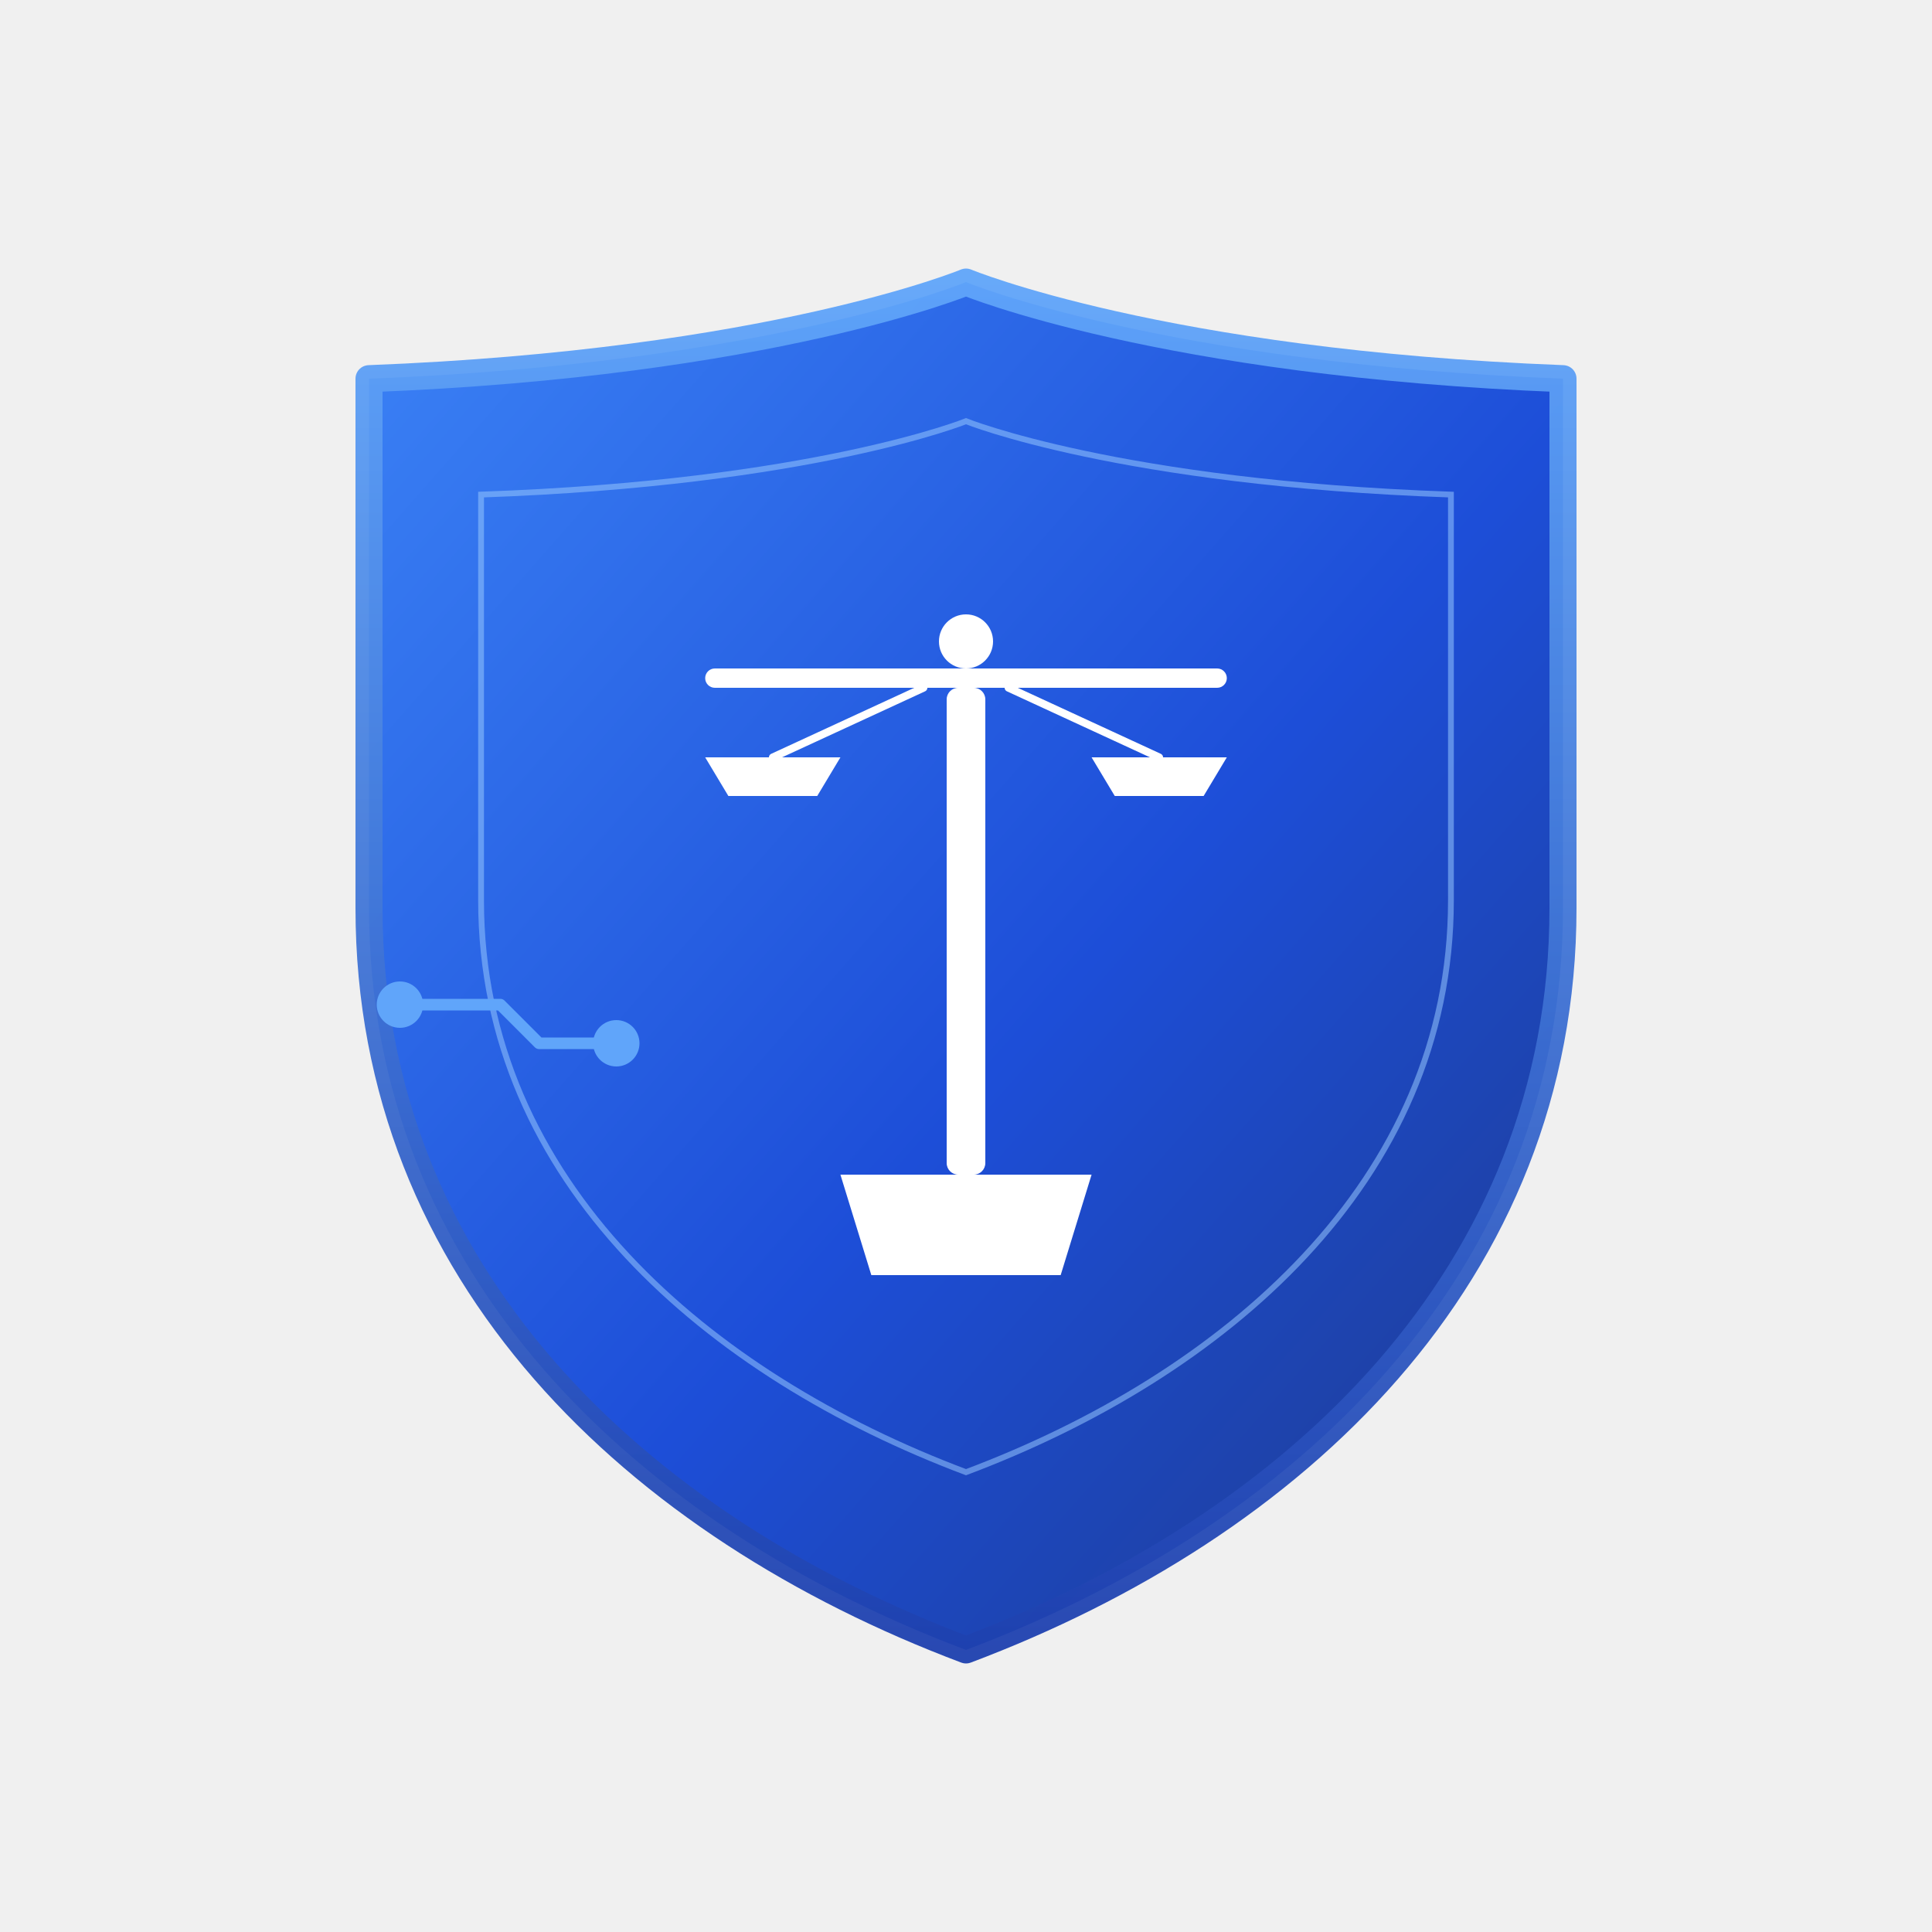
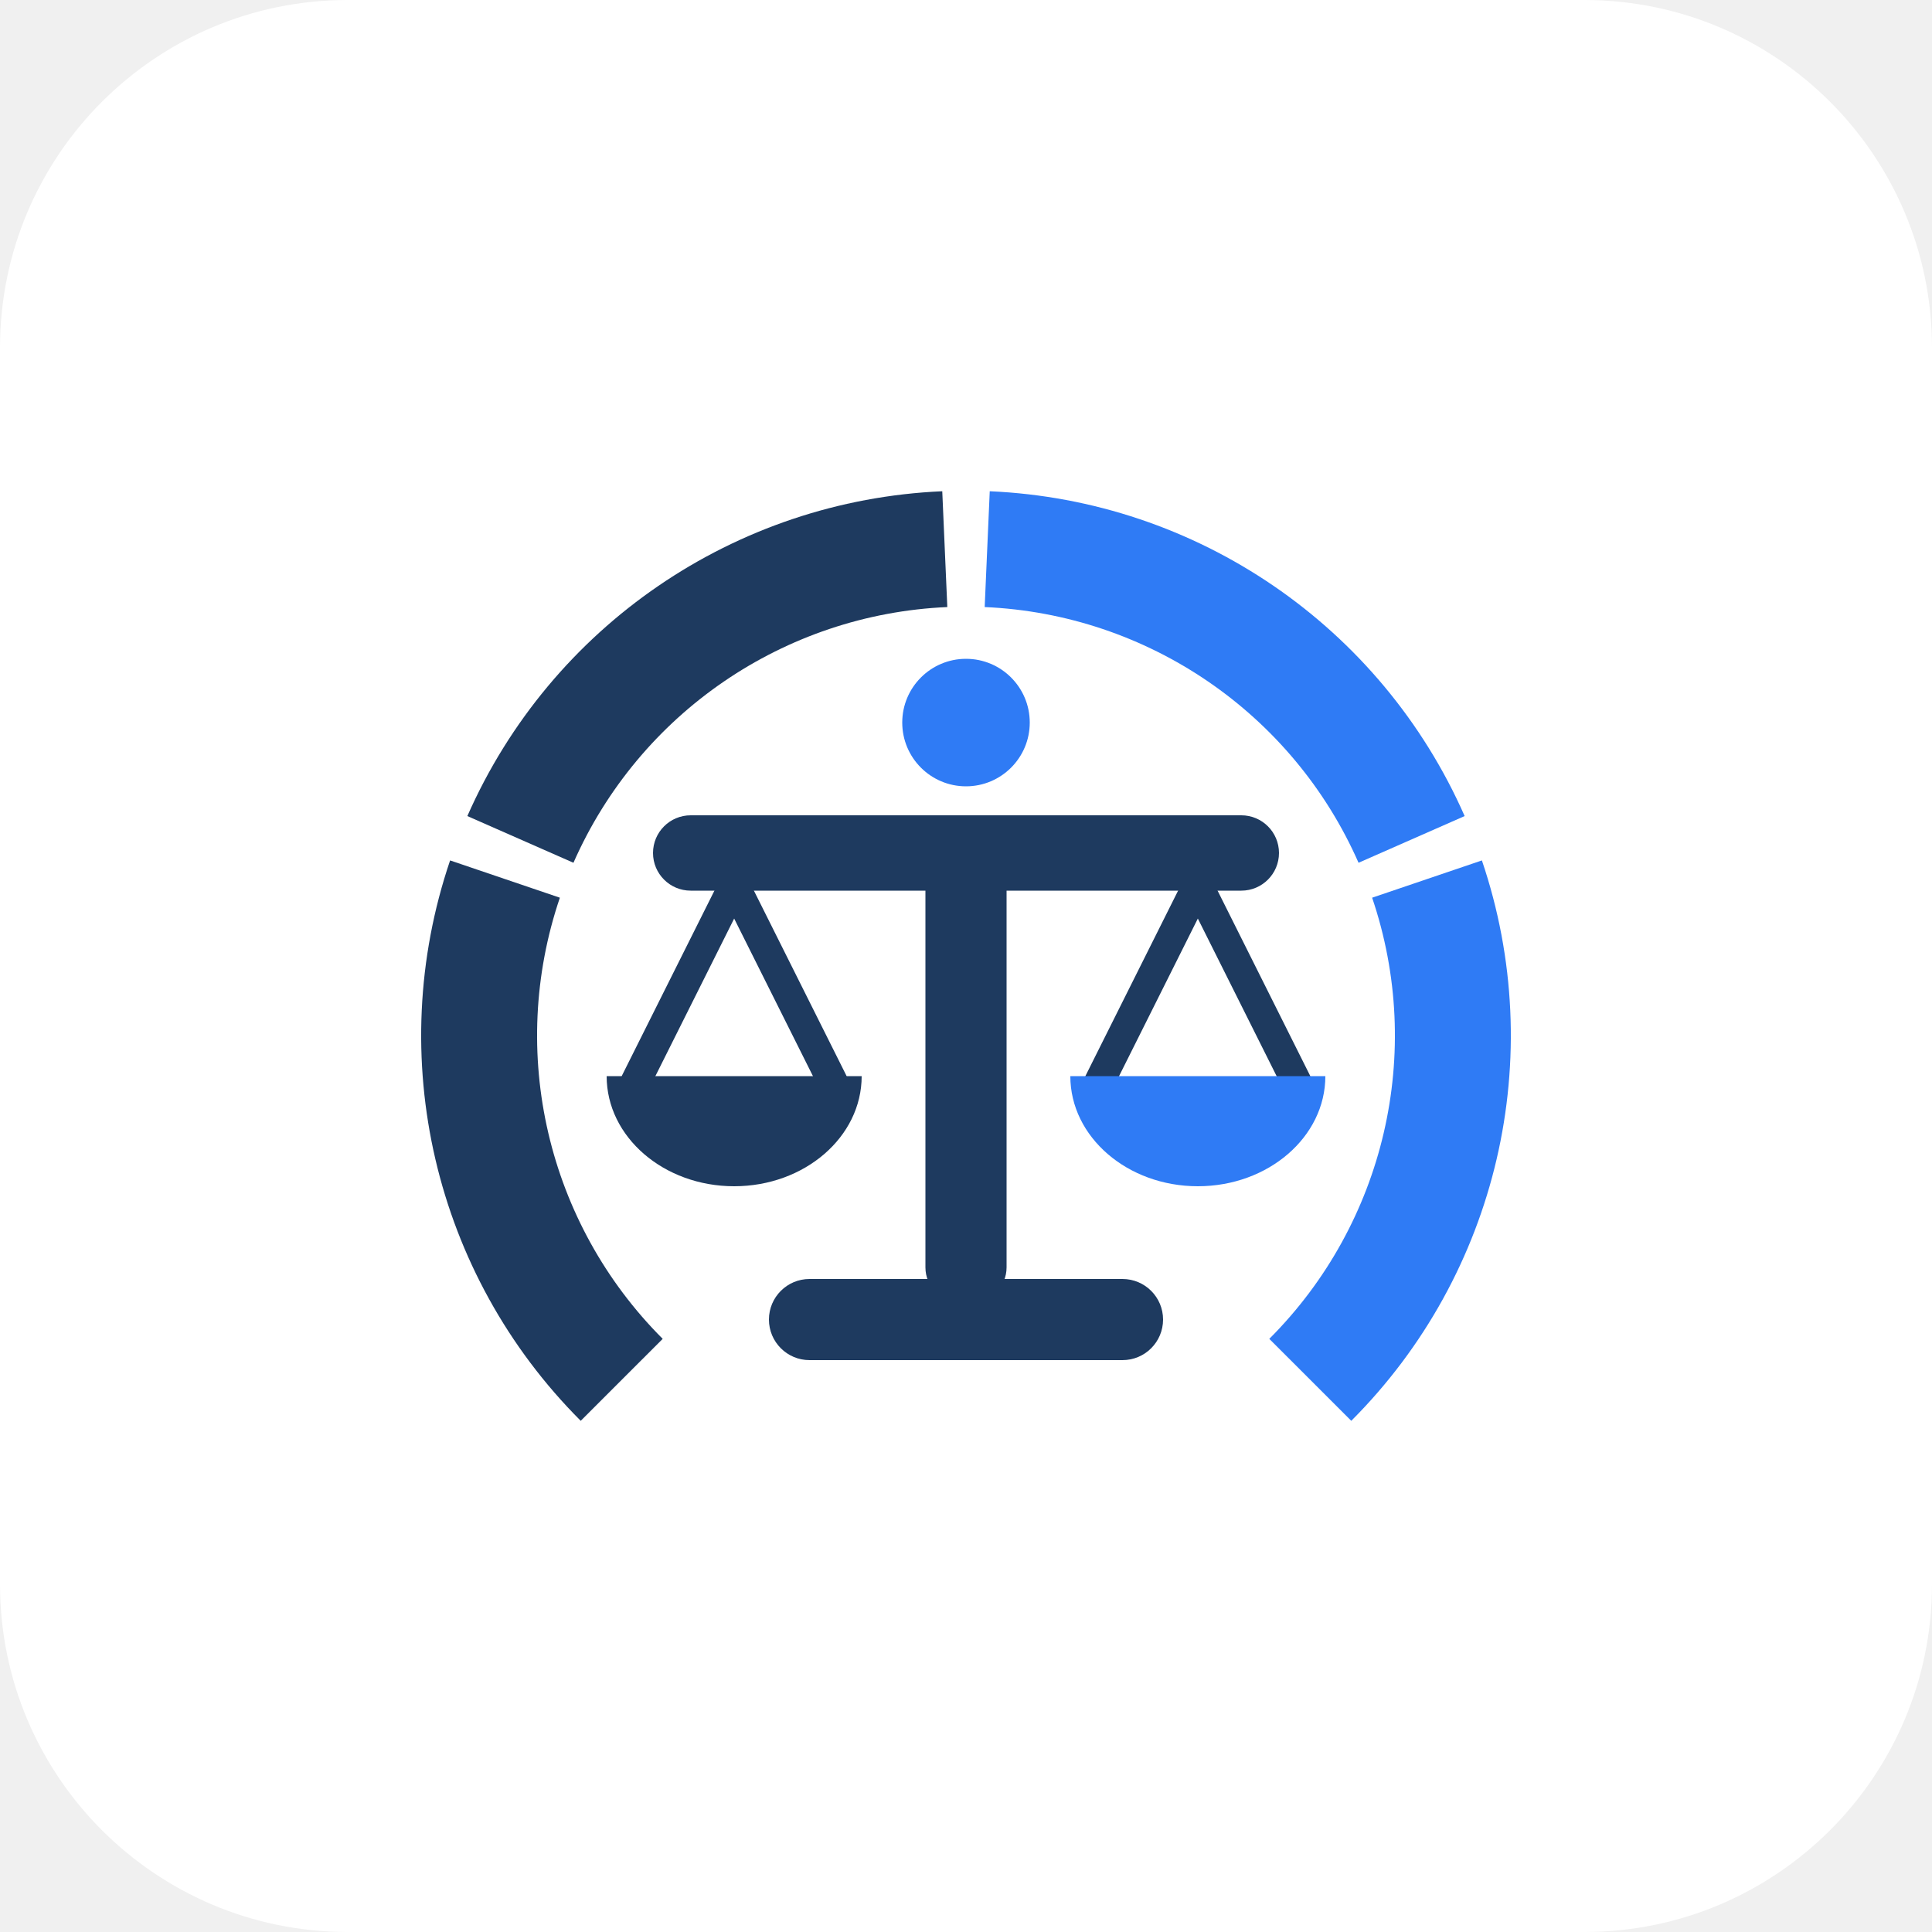
- <svg xmlns="http://www.w3.org/2000/svg" viewBox="0 0 1000 1000" role="img" aria-label="Legal Web">
-   <defs>
-     <linearGradient id="lwsShield" x1="0" y1="0" x2="1" y2="1">
-       <stop offset="0%" stop-color="#3B82F6" />
-       <stop offset="55%" stop-color="#1D4ED8" />
-       <stop offset="100%" stop-color="#1E3A8A" />
-     </linearGradient>
-     <linearGradient id="lwsShieldEdge" x1="0" y1="0" x2="0" y2="1">
-       <stop offset="0%" stop-color="#60A5FA" stop-opacity="0.95" />
-       <stop offset="100%" stop-color="#1E40AF" stop-opacity="0.95" />
-     </linearGradient>
-   </defs>
-   <path d="     M 500 146     C 500 146, 601 188, 809 196     L 809 470     C 809 660, 670 790, 500 854     C 330 790, 191 660, 191 470     L 191 196     C 399 188, 500 146, 500 146     Z" fill="url(#lwsShield)" stroke="url(#lwsShieldEdge)" stroke-width="14" stroke-linejoin="round" />
-   <path d="     M 500 218     C 500 218, 579 250, 751 256     L 751 466     C 751 612, 633 712, 500 762     C 367 712, 249 612, 249 466     L 249 256     C 421 250, 500 218, 500 218     Z" fill="none" stroke="#93C5FD" stroke-width="3" stroke-opacity="0.55" />
-   <path d="M 365 392 L 435 392 L 423 412 L 377 412 Z" fill="#FFFFFF" />
-   <path d="M 565 392 L 635 392 L 623 412 L 577 412 Z" fill="#FFFFFF" />
-   <line x1="400" y1="392" x2="478" y2="356" stroke="#FFFFFF" stroke-width="4" stroke-linecap="round" />
-   <line x1="600" y1="392" x2="522" y2="356" stroke="#FFFFFF" stroke-width="4" stroke-linecap="round" />
-   <rect x="365" y="346" width="270" height="10" rx="5" fill="#FFFFFF" />
-   <circle cx="500" cy="332" r="14" fill="#FFFFFF" />
-   <rect x="490" y="356" width="20" height="252" rx="6" fill="#FFFFFF" />
-   <path d="M 435 608 L 565 608 L 549 660 L 451 660 Z" fill="#FFFFFF" />
-   <g stroke="#60A5FA" stroke-width="6" stroke-linecap="round" stroke-linejoin="round" fill="#60A5FA">
-     <polyline points="207,520 259,520 279,540 319,540" fill="none" />
-     <circle cx="207" cy="520" r="9" />
-     <circle cx="319" cy="540" r="9" />
+ <svg xmlns="http://www.w3.org/2000/svg" viewBox="0 0 1000 1000" role="img" aria-label="LegalWeb">
+   <rect width="1000" height="1000" rx="180" fill="#FFFFFF" />
+   <g transform="translate(140 200) scale(6)">
+     <g fill="none" stroke-width="10">
+       <path stroke="#1E3A5F" d="M30.30 85.70 A42 42 0 0 1 20.23 42.50" />
+       <path stroke="#1E3A5F" d="M21.56 39.08 A42 42 0 0 1 58.17 14.04" />
+       <path stroke="#2F7BF5" d="M61.83 14.04 A42 42 0 0 1 98.44 39.08" />
+       <path stroke="#2F7BF5" d="M99.77 42.50 A42 42 0 0 1 89.70 85.70" />
+     </g>
+     <g fill="#1E3A5F">
+       <rect x="43" y="77" width="34" height="7" rx="3.5" />
+       <rect x="56.5" y="38" width="7" height="41" rx="3" />
+       <rect x="33" y="37" width="54" height="6.5" rx="3.25" />
+       <path d="M29 59.5 H51 A11 9.5 0 0 1 29 59.5 Z" />
+     </g>
+     <path fill="none" stroke="#1E3A5F" stroke-width="2.6" stroke-linecap="round" d="M40 43 L31.5 60 M40 43 L48.5 60 M80 43 L71.5 60 M80 43 L88.5 60" />
+     <path fill="#2F7BF5" d="M69 59.5 H91 A11 9.5 0 0 1 69 59.5 Z" />
+     <circle fill="#2F7BF5" cx="60" cy="29" r="5.5" />
  </g>
</svg>
